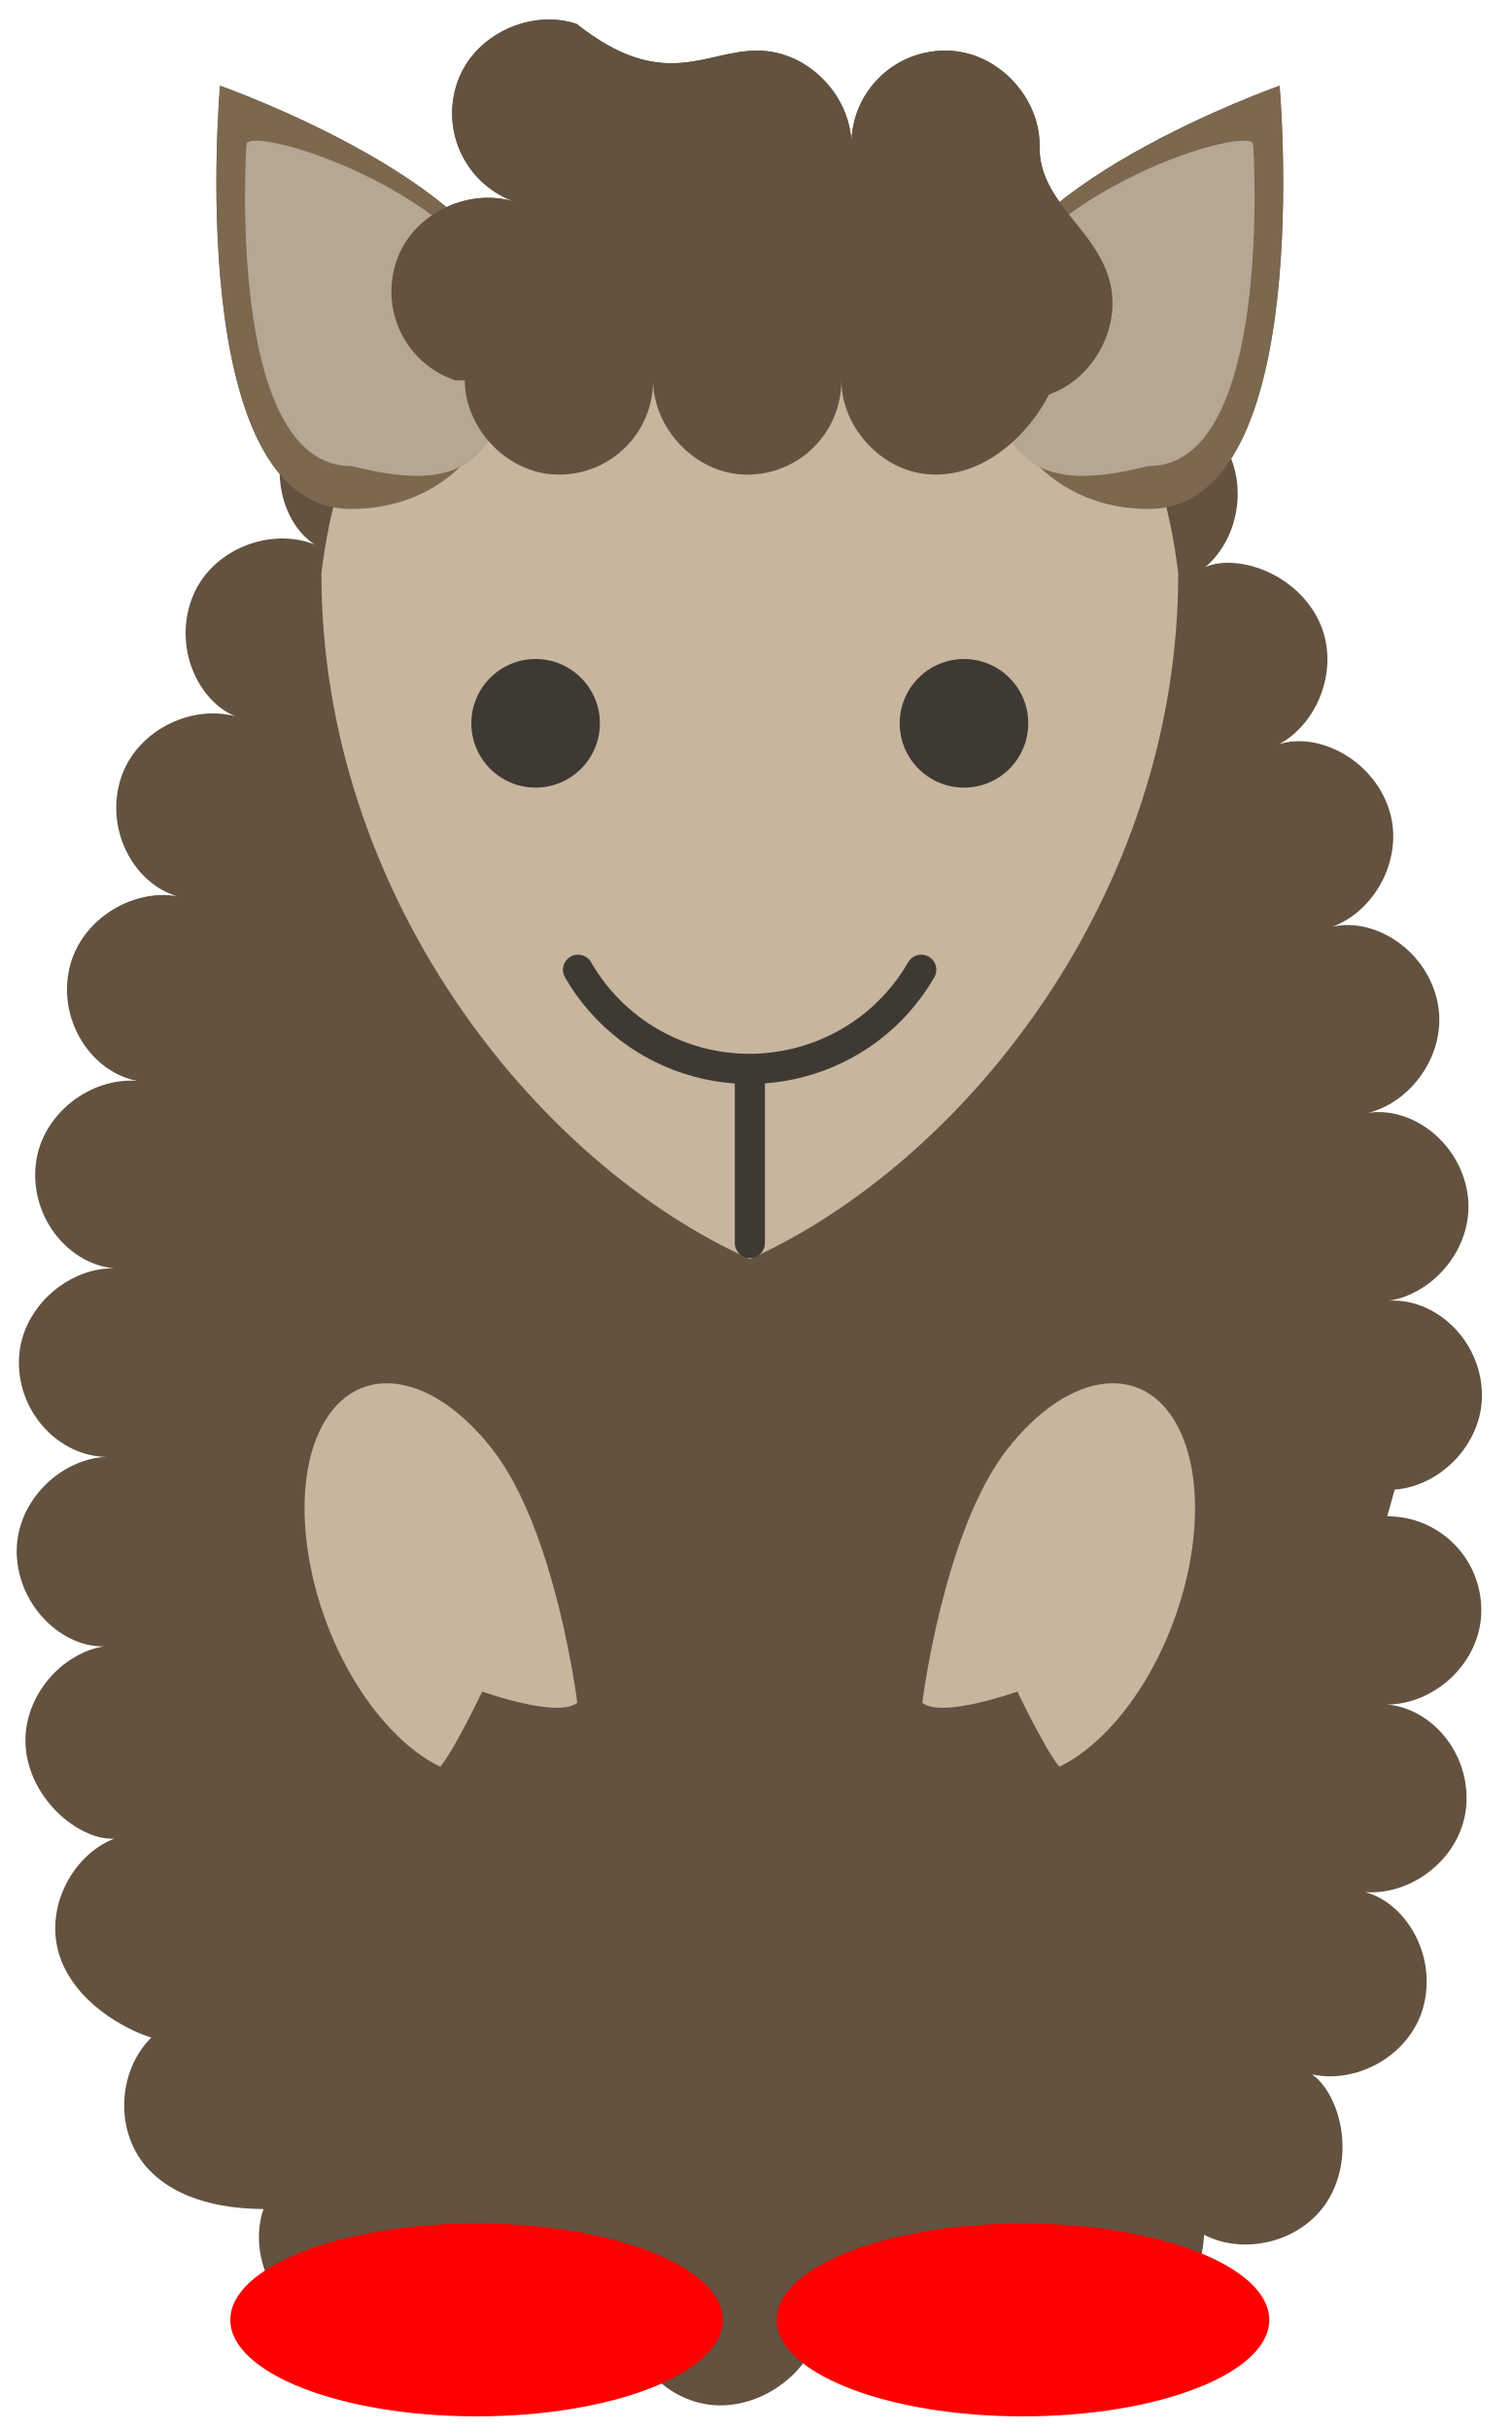
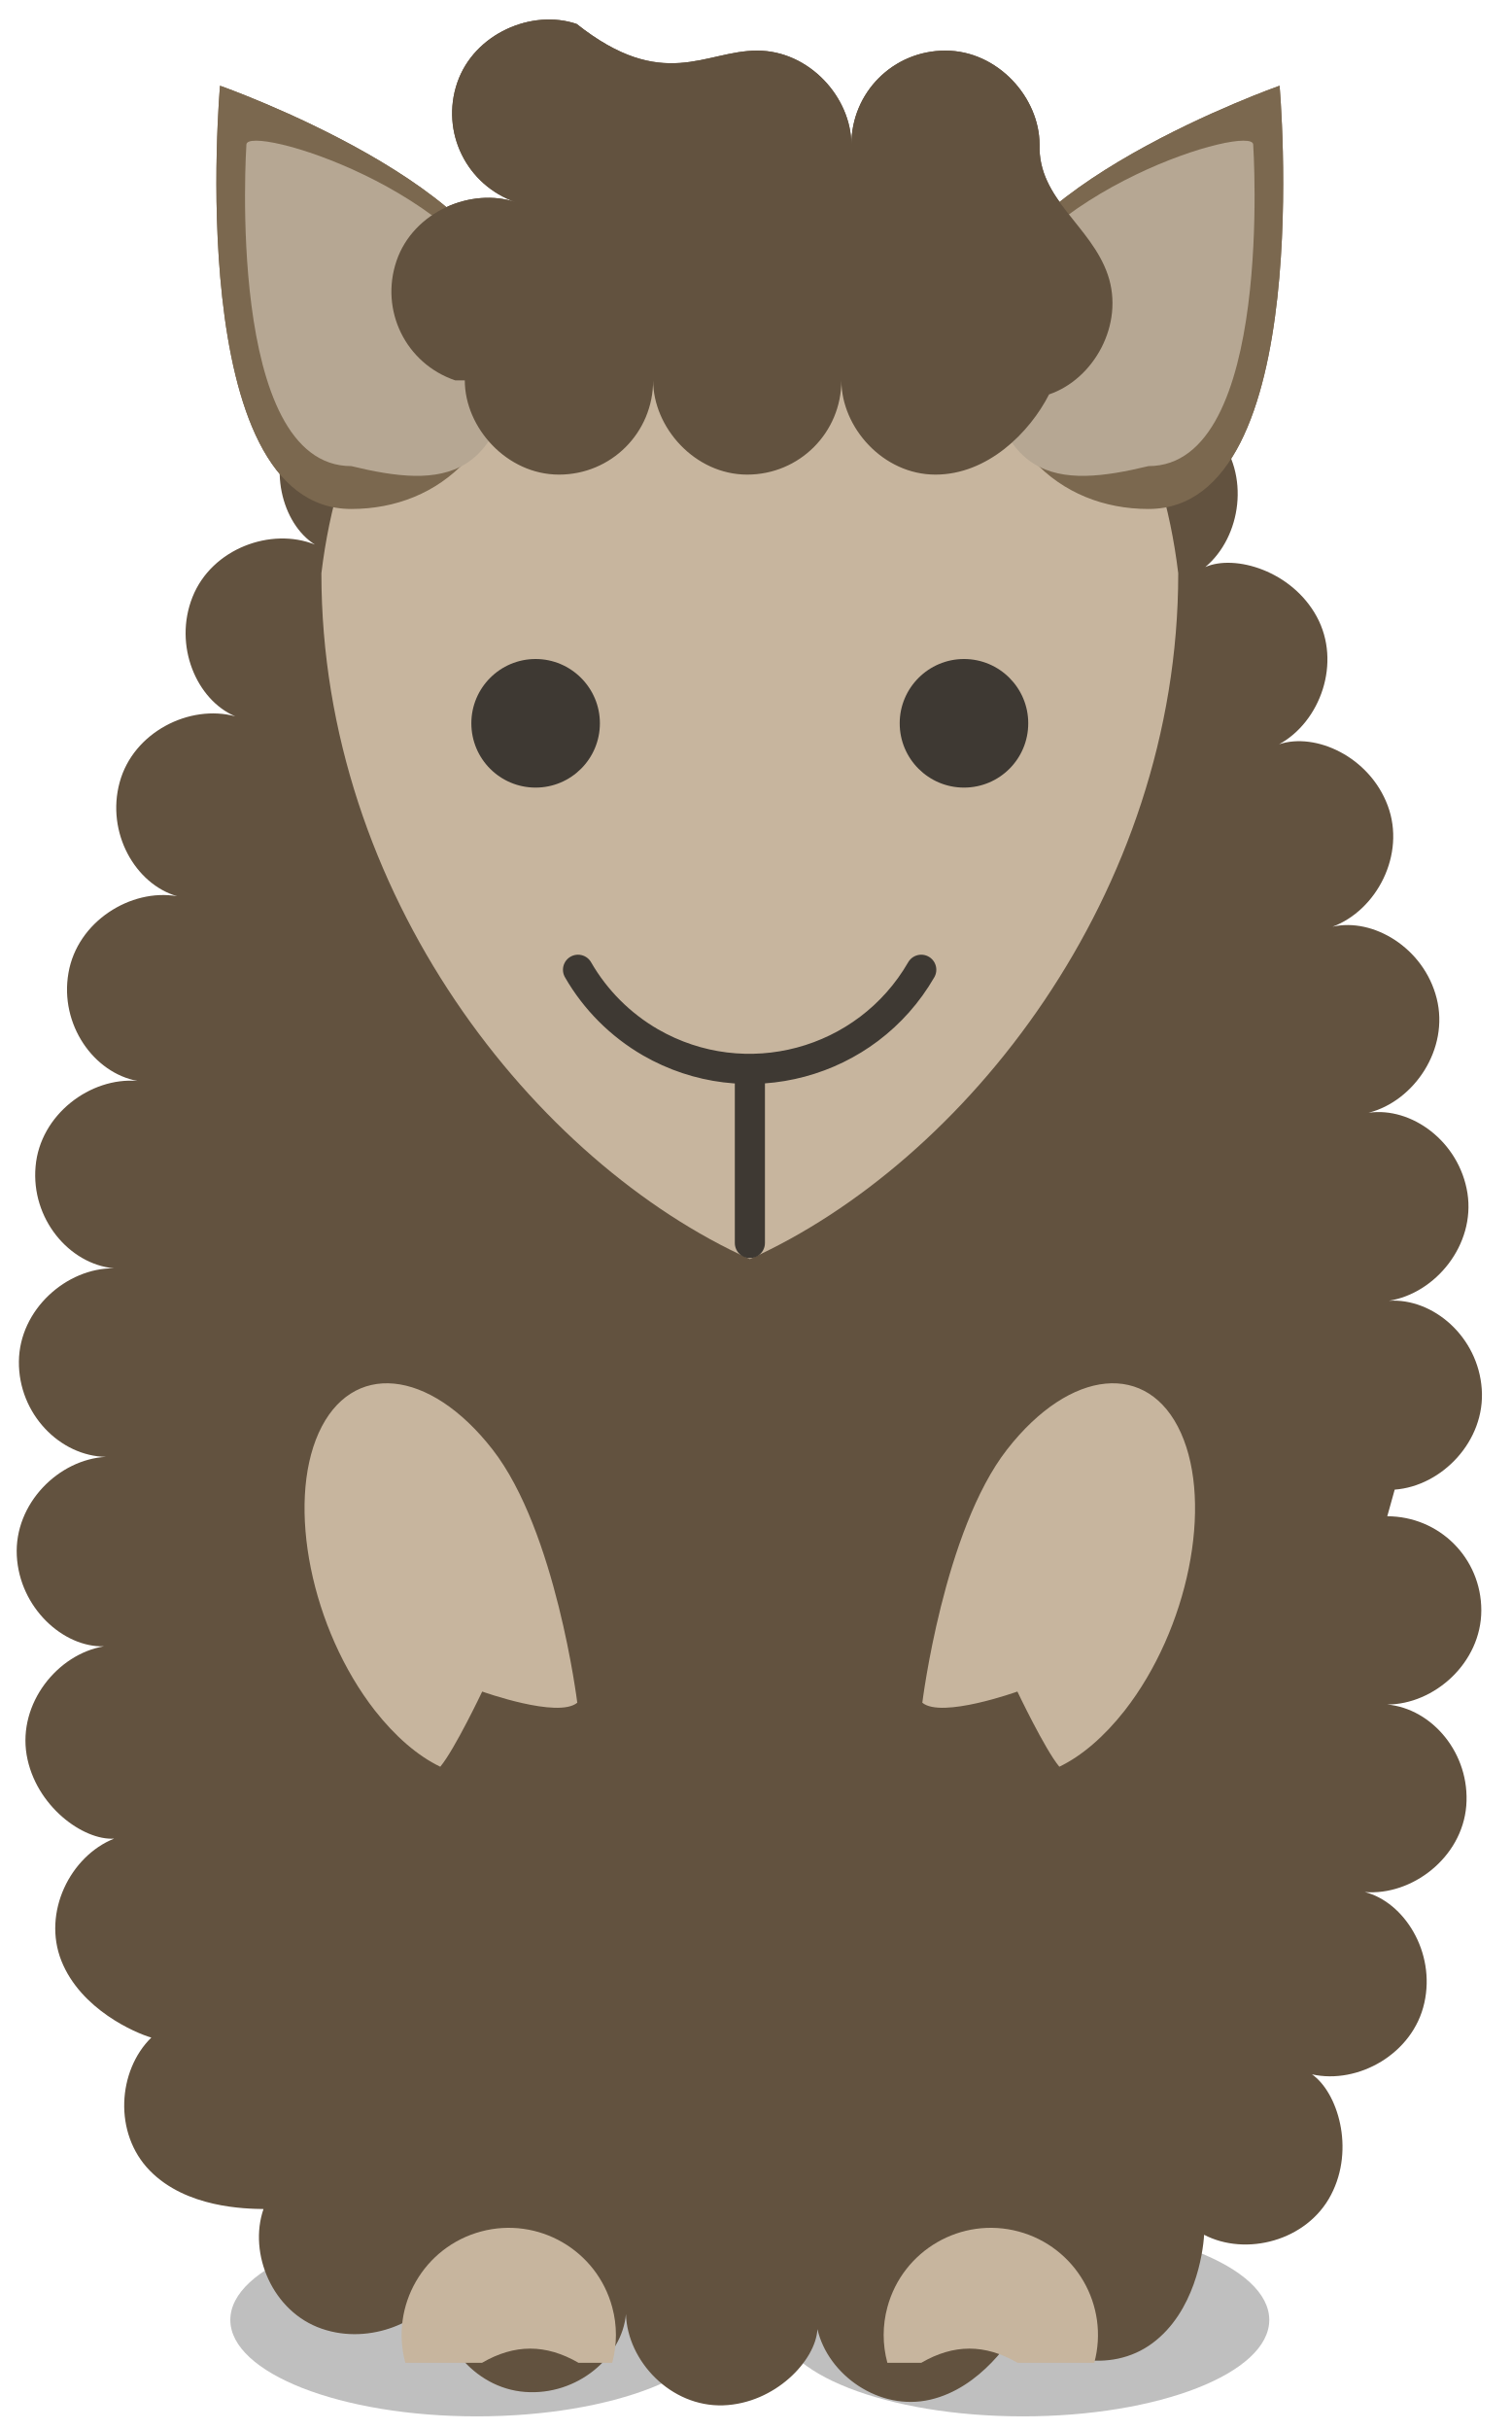
<svg xmlns="http://www.w3.org/2000/svg" width="39.685" height="63.78" viewBox="0 0 39.685 63.78">
  <defs>
    <clipPath id="clip-0">
+       <path clip-rule="nonzero" d="M 6 58 L 19 58 L 19 63.418 L 6 63.418 Z M 6 58 " />
+     </clipPath>
+     <clipPath id="clip-1">
+       <path clip-rule="nonzero" d="M 20 58 L 34 58 L 34 63.418 L 20 63.418 Z M 20 58 " />
+     </clipPath>
+     <clipPath id="clip-2">
      <path clip-rule="nonzero" d="M 0 3 L 39 3 L 39 63.418 L 0 63.418 Z M 0 3 " />
    </clipPath>
-     <clipPath id="clip-1">
+     <clipPath id="clip-3">
      <path clip-rule="nonzero" d="M 10 0.141 L 30 0.141 L 30 13 L 10 13 Z M 10 0.141 " />
    </clipPath>
-     <clipPath id="clip-2">
+     <clipPath id="clip-4">
      <path clip-rule="nonzero" d="M 10 0.141 L 30 0.141 L 30 13 L 10 13 Z M 10 0.141 " />
    </clipPath>
-     <clipPath id="clip-3">
-       <path clip-rule="nonzero" d="M 6 58 L 19 58 L 19 63.418 L 6 63.418 Z M 6 58 " />
-     </clipPath>
-     <clipPath id="clip-4">
-       <path clip-rule="nonzero" d="M 20 58 L 34 58 L 34 63.418 L 20 63.418 Z M 20 58 " />
-     </clipPath>
  </defs>
+   <g clip-path="url(#clip-0)">
+     <path fill-rule="nonzero" fill="rgb(75%, 75%, 75%)" fill-opacity="1" d="M 18.98 60.891 C 18.98 59.492 16.086 58.359 12.516 58.359 C 8.941 58.359 6.047 59.492 6.047 60.891 C 6.047 62.285 8.941 63.422 12.516 63.422 C 16.086 63.422 18.98 62.285 18.98 60.891 Z M 18.98 60.891 " />
+   </g>
+   <g clip-path="url(#clip-1)">
+     <path fill-rule="nonzero" fill="rgb(75%, 75%, 75%)" fill-opacity="1" d="M 33.324 60.891 C 33.324 59.492 30.43 58.359 26.855 58.359 C 23.285 58.359 20.391 59.492 20.391 60.891 C 20.391 62.285 23.285 63.422 26.855 63.422 C 30.43 63.422 33.324 62.285 33.324 60.891 Z M 33.324 60.891 " />
+   </g>
  <path fill-rule="nonzero" fill="rgb(48.25%, 40.604%, 31.064%)" fill-opacity="1" d="M 25.871 8.32 C 25.871 4.969 33.594 2.25 33.594 2.25 C 33.594 2.25 34.59 13.359 30.152 13.359 C 27.816 13.359 25.871 11.668 25.871 8.32 Z M 25.871 8.32 " />
  <path fill-rule="nonzero" fill="rgb(71.538%, 65.302%, 57.523%)" fill-opacity="1" d="M 25.871 8.32 C 26.996 4.969 32.902 3.234 32.902 3.797 C 32.902 3.797 33.465 12.234 30.152 12.234 C 27.816 12.797 25.871 12.797 25.871 8.32 Z M 25.871 8.32 " />
  <path fill-rule="nonzero" fill="rgb(48.25%, 40.604%, 31.064%)" fill-opacity="1" d="M 13.5 8.32 C 13.5 4.969 5.777 2.25 5.777 2.25 C 5.777 2.25 4.781 13.359 9.223 13.359 C 11.555 13.359 13.5 11.668 13.5 8.32 Z M 13.5 8.32 " />
  <path fill-rule="nonzero" fill="rgb(71.538%, 65.302%, 57.523%)" fill-opacity="1" d="M 13.5 8.32 C 12.375 4.969 6.469 3.234 6.469 3.797 C 6.469 3.797 5.906 12.234 9.223 12.234 C 11.555 12.797 13.5 12.797 13.5 8.32 Z M 13.5 8.32 " />
-   <g clip-path="url(#clip-0)">
+   <g clip-path="url(#clip-2)">
    <path fill-rule="nonzero" fill="rgb(38.249%, 32.187%, 24.625%)" fill-opacity="1" d="M 36.418 39.797 C 37.789 39.797 38.891 40.895 38.891 42.266 C 38.891 43.641 37.656 44.738 36.418 44.738 C 37.602 44.844 38.605 46.031 38.496 47.398 C 38.383 48.766 37.062 49.762 35.832 49.66 C 36.863 49.922 37.695 51.234 37.395 52.57 C 37.098 53.91 35.652 54.715 34.445 54.445 C 35.113 54.91 35.582 56.391 34.945 57.609 C 34.312 58.824 32.707 59.227 31.613 58.656 C 31.586 59.145 31.359 60.684 30.258 61.5 C 29.16 62.32 27.539 61.984 26.801 60.992 C 26.586 61.359 25.762 62.676 24.422 62.984 C 23.086 63.293 21.738 62.336 21.461 61.133 C 21.418 61.953 20.352 63.086 18.984 63.133 C 17.613 63.176 16.473 61.977 16.434 60.738 C 16.332 61.871 15.152 62.883 13.785 62.781 C 12.418 62.68 11.414 61.367 11.508 60.133 C 11.141 60.891 9.742 61.57 8.445 61.121 C 7.152 60.676 6.516 59.148 6.918 57.98 C 6.445 57.973 4.891 57.953 3.934 56.973 C 2.973 55.992 3.09 54.344 3.973 53.48 C 3.551 53.359 2.121 52.742 1.613 51.469 C 1.105 50.195 1.848 48.715 2.996 48.258 C 2.195 48.312 0.93 47.41 0.699 46.059 C 0.473 44.707 1.508 43.418 2.727 43.211 C 1.664 43.242 0.512 42.203 0.441 40.832 C 0.371 39.461 1.547 38.301 2.781 38.238 C 1.574 38.219 0.484 37.109 0.496 35.738 C 0.508 34.367 1.754 33.277 2.988 33.289 C 1.812 33.176 0.812 31.984 0.934 30.617 C 1.051 29.254 2.375 28.266 3.609 28.371 C 2.461 28.16 1.562 26.891 1.797 25.539 C 2.027 24.188 3.434 23.312 4.652 23.523 C 3.555 23.207 2.781 21.859 3.141 20.535 C 3.5 19.211 4.984 18.477 6.176 18.801 C 5.16 18.371 4.547 16.941 5.055 15.668 C 5.562 14.395 7.121 13.832 8.266 14.293 C 7.398 13.742 7.004 12.238 7.695 11.055 C 8.387 9.871 10.008 9.547 11.074 10.168 C 10.477 9.516 10.414 7.965 11.344 6.957 C 12.273 5.949 13.93 5.977 14.836 6.812 C 14.73 6.195 15.207 4.715 16.426 4.086 C 17.648 3.461 19.191 4.059 19.754 5.16 C 20.191 4.969 21.344 3.926 22.711 3.992 C 24.082 4.059 25.117 5.348 25.059 6.582 C 25.492 6.672 27.004 6.309 28.176 7.027 C 29.344 7.742 29.637 9.371 28.992 10.422 C 29.512 10.219 31.062 10.352 31.945 11.402 C 32.828 12.453 32.59 14.09 31.645 14.883 C 32.422 14.543 33.914 14.98 34.57 16.184 C 35.227 17.391 34.664 18.945 33.582 19.535 C 34.539 19.215 35.953 19.859 36.434 21.145 C 36.914 22.43 36.141 23.895 34.984 24.324 C 36.047 24.078 37.383 24.875 37.719 26.203 C 38.055 27.531 37.129 28.902 35.93 29.207 C 37.059 29.043 38.312 29.961 38.527 31.316 C 38.738 32.672 37.688 33.949 36.465 34.141 C 37.629 34.066 38.805 35.086 38.902 36.453 C 39.004 37.82 37.852 39.008 36.617 39.098 L 36.422 39.797 L 36.418 39.797 " />
  </g>
  <path fill-rule="nonzero" fill="rgb(77.878%, 70.827%, 62.125%)" fill-opacity="1" d="M 12.93 38.043 C 11.266 35.91 9.223 35.715 8.367 37.609 C 7.516 39.5 8.176 42.762 9.844 44.898 C 10.375 45.574 10.965 46.086 11.559 46.371 C 11.938 45.918 12.66 44.398 12.66 44.398 C 12.66 44.398 14.652 45.113 15.156 44.691 C 15.156 44.691 14.598 40.18 12.93 38.043 Z M 12.93 38.043 " />
  <path fill-rule="nonzero" fill="rgb(77.878%, 70.827%, 62.125%)" fill-opacity="1" d="M 26.441 38.043 C 28.105 35.91 30.152 35.715 31.004 37.609 C 31.855 39.5 31.195 42.762 29.527 44.898 C 28.996 45.574 28.406 46.086 27.812 46.371 C 27.434 45.918 26.711 44.398 26.711 44.398 C 26.711 44.398 24.719 45.113 24.215 44.691 C 24.215 44.691 24.773 40.18 26.441 38.043 Z M 26.441 38.043 " />
-   <g clip-path="url(#clip-1)">
+   <g clip-path="url(#clip-3)">
    <path fill-rule="nonzero" fill="rgb(38.249%, 32.187%, 24.625%)" fill-opacity="1" d="M 11.953 9.984 C 10.652 9.543 9.969 8.148 10.41 6.848 C 10.852 5.551 12.379 4.91 13.547 5.309 C 12.25 4.863 11.562 3.469 12.004 2.172 C 12.449 0.875 13.973 0.23 15.141 0.629 C 17.41 2.426 18.508 1.328 19.879 1.328 C 21.25 1.328 22.352 2.562 22.352 3.797 C 22.352 2.426 23.449 1.328 24.82 1.328 C 26.195 1.328 27.293 2.562 27.293 3.797 C 27.25 5.23 28.645 5.918 29.086 7.215 C 29.527 8.516 28.715 9.953 27.543 10.352 C 27.031 11.355 25.93 12.457 24.559 12.457 C 23.188 12.457 22.09 11.223 22.09 9.984 C 22.09 11.355 20.988 12.457 19.617 12.457 C 18.246 12.457 17.148 11.223 17.148 9.984 C 17.148 11.355 16.047 12.457 14.676 12.457 C 13.305 12.457 12.203 11.223 12.203 9.984 Z M 11.953 9.984 L 11.953 9.984 " />
  </g>
  <path fill-rule="nonzero" fill="rgb(77.878%, 70.827%, 62.125%)" fill-opacity="1" d="M 30.934 15.047 C 30.934 23.484 25.309 30.516 19.688 33.047 C 14.062 30.516 8.438 23.484 8.438 15.047 C 10.125 0.984 29.246 0.984 30.934 15.047 Z M 30.934 15.047 " />
  <path fill-rule="nonzero" fill="rgb(48.25%, 40.604%, 31.064%)" fill-opacity="1" d="M 25.871 8.32 C 25.871 4.969 33.594 2.25 33.594 2.25 C 33.594 2.25 34.59 13.359 30.152 13.359 C 27.816 13.359 25.871 11.668 25.871 8.32 Z M 25.871 8.32 " />
  <path fill-rule="nonzero" fill="rgb(71.538%, 65.302%, 57.523%)" fill-opacity="1" d="M 25.871 8.32 C 26.996 4.969 32.902 3.234 32.902 3.797 C 32.902 3.797 33.465 12.234 30.152 12.234 C 27.816 12.797 25.871 12.797 25.871 8.32 Z M 25.871 8.32 " />
  <path fill-rule="nonzero" fill="rgb(48.25%, 40.604%, 31.064%)" fill-opacity="1" d="M 13.5 8.32 C 13.5 4.969 5.777 2.25 5.777 2.25 C 5.777 2.25 4.781 13.359 9.223 13.359 C 11.555 13.359 13.5 11.668 13.5 8.32 Z M 13.5 8.32 " />
  <path fill-rule="nonzero" fill="rgb(71.538%, 65.302%, 57.523%)" fill-opacity="1" d="M 13.5 8.32 C 12.375 4.969 6.469 3.234 6.469 3.797 C 6.469 3.797 5.906 12.234 9.223 12.234 C 11.555 12.797 13.5 12.797 13.5 8.32 Z M 13.5 8.32 " />
  <path fill-rule="nonzero" fill="rgb(24.126%, 22.214%, 19.829%)" fill-opacity="1" d="M 26.996 18.984 C 26.996 18.055 26.242 17.297 25.309 17.297 C 24.379 17.297 23.621 18.055 23.621 18.984 C 23.621 19.918 24.379 20.672 25.309 20.672 C 26.242 20.672 26.996 19.918 26.996 18.984 Z M 26.996 18.984 " />
  <path fill-rule="nonzero" fill="rgb(24.126%, 22.214%, 19.829%)" fill-opacity="1" d="M 15.75 18.984 C 15.75 18.055 14.992 17.297 14.062 17.297 C 13.129 17.297 12.375 18.055 12.375 18.984 C 12.375 19.918 13.129 20.672 14.062 20.672 C 14.992 20.672 15.75 19.918 15.75 18.984 Z M 15.75 18.984 " />
  <path fill="none" stroke-width="0.797" stroke-linecap="round" stroke-linejoin="miter" stroke="rgb(24.126%, 22.214%, 19.829%)" stroke-opacity="1" stroke-miterlimit="10" d="M 4.537 40.536 C 3.089 38.028 -0.12 37.17 -2.628 38.615 C -3.424 39.075 -4.089 39.741 -4.546 40.536 M 0.002 37.843 L 0.002 33.307 " transform="matrix(0.992125, 0, 0, -0.992125, 19.68574, 65.66987)" />
  <path fill-rule="nonzero" fill="rgb(77.878%, 70.827%, 62.125%)" fill-opacity="1" d="M 28.73 62.016 C 29.133 60.512 28.242 58.973 26.742 58.57 C 25.242 58.168 23.699 59.059 23.297 60.559 C 23.168 61.035 23.168 61.535 23.297 62.016 L 24.188 62.016 C 25.039 61.52 25.863 61.52 26.715 62.016 Z M 28.73 62.016 " />
  <path fill-rule="nonzero" fill="rgb(77.878%, 70.827%, 62.125%)" fill-opacity="1" d="M 10.641 62.016 C 10.238 60.512 11.129 58.973 12.629 58.57 C 14.129 58.168 15.672 59.059 16.074 60.559 C 16.203 61.035 16.203 61.535 16.074 62.016 L 15.188 62.016 C 14.332 61.52 13.508 61.52 12.656 62.016 Z M 10.641 62.016 " />
-   <g clip-path="url(#clip-2)">
+   <g clip-path="url(#clip-4)">
    <path fill-rule="nonzero" fill="rgb(38.249%, 32.187%, 24.625%)" fill-opacity="1" d="M 11.953 9.984 C 10.652 9.543 9.969 8.148 10.41 6.848 C 10.852 5.551 12.379 4.91 13.547 5.309 C 12.25 4.863 11.562 3.469 12.004 2.172 C 12.449 0.875 13.973 0.23 15.141 0.629 C 17.41 2.426 18.508 1.328 19.879 1.328 C 21.25 1.328 22.352 2.562 22.352 3.797 C 22.352 2.426 23.449 1.328 24.82 1.328 C 26.195 1.328 27.293 2.562 27.293 3.797 C 27.25 5.23 28.645 5.918 29.086 7.215 C 29.527 8.516 28.715 9.953 27.543 10.352 C 27.031 11.355 25.93 12.457 24.559 12.457 C 23.188 12.457 22.09 11.223 22.09 9.984 C 22.09 11.355 20.988 12.457 19.617 12.457 C 18.246 12.457 17.148 11.223 17.148 9.984 C 17.148 11.355 16.047 12.457 14.676 12.457 C 13.305 12.457 12.203 11.223 12.203 9.984 Z M 11.953 9.984 L 11.953 9.984 " />
  </g>
-   <g clip-path="url(#clip-3)">
-     <path fill-rule="nonzero" fill="rgb(100%, 0%, 0%)" fill-opacity="1" d="M 18.98 60.891 C 18.98 59.492 16.086 58.359 12.516 58.359 C 8.941 58.359 6.047 59.492 6.047 60.891 C 6.047 62.285 8.941 63.422 12.516 63.422 C 16.086 63.422 18.98 62.285 18.98 60.891 Z M 18.98 60.891 " />
-   </g>
-   <g clip-path="url(#clip-4)">
-     <path fill-rule="nonzero" fill="rgb(100%, 0%, 0%)" fill-opacity="1" d="M 33.324 60.891 C 33.324 59.492 30.43 58.359 26.855 58.359 C 23.285 58.359 20.391 59.492 20.391 60.891 C 20.391 62.285 23.285 63.422 26.855 63.422 C 30.43 63.422 33.324 62.285 33.324 60.891 Z M 33.324 60.891 " />
-   </g>
</svg>
